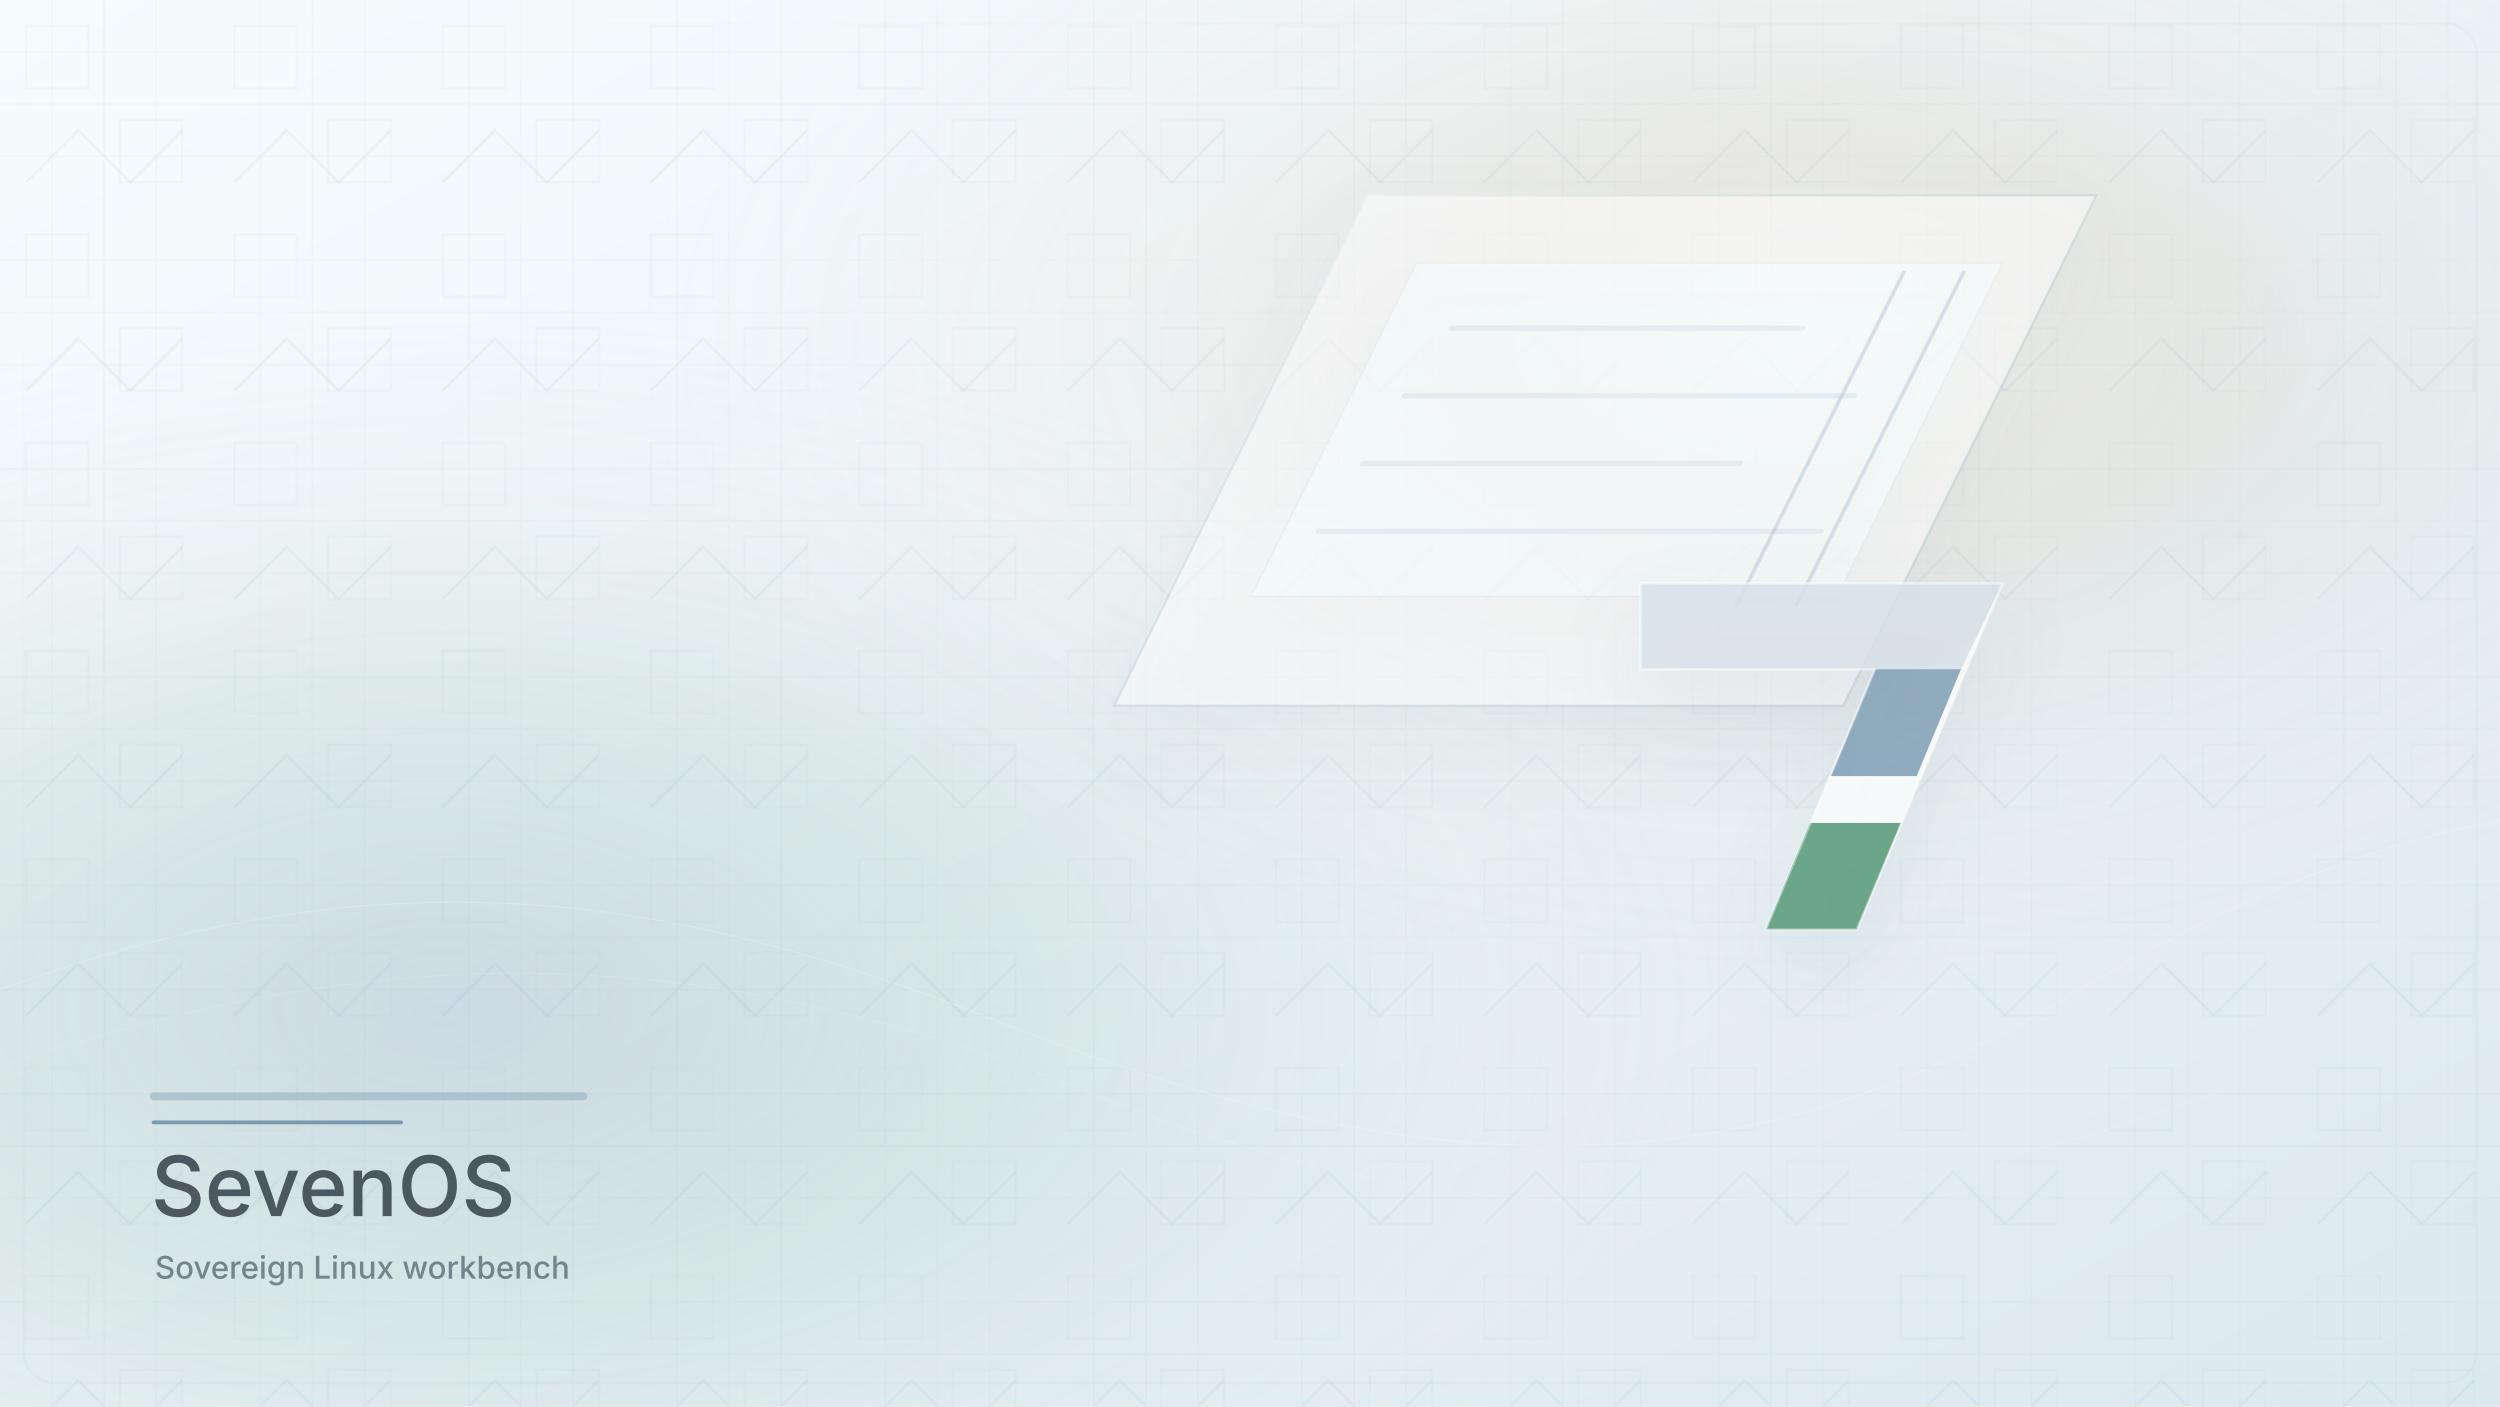
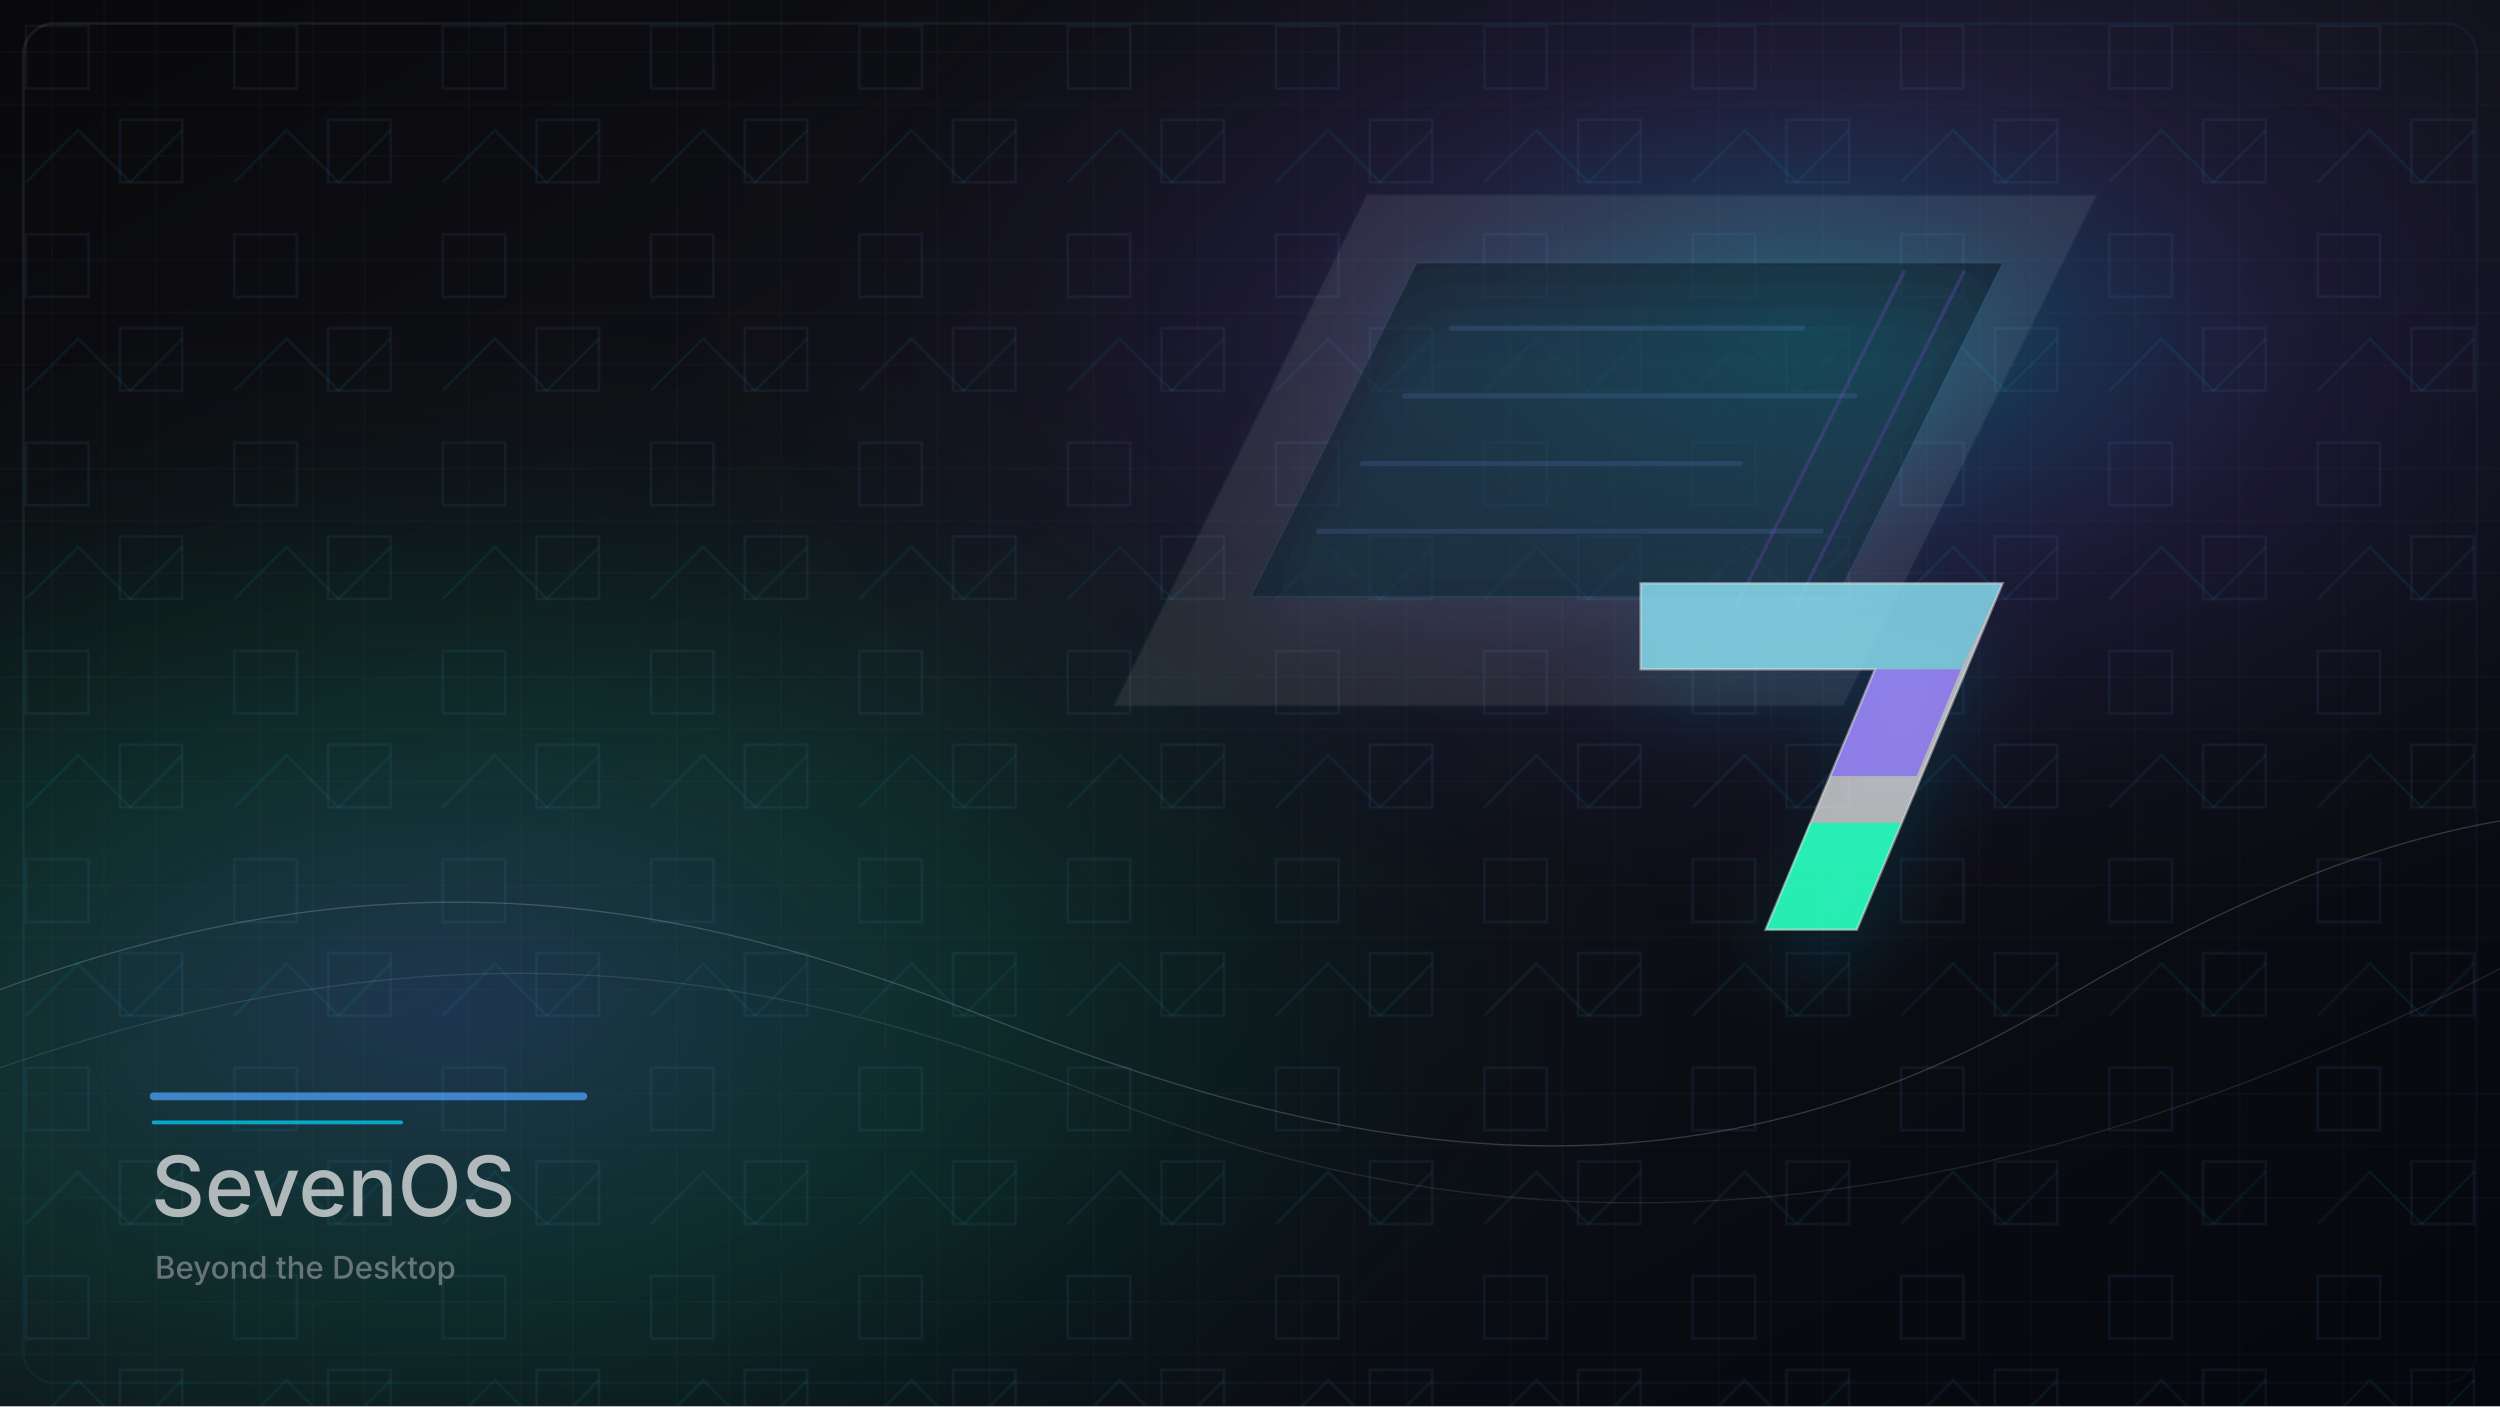
<svg xmlns="http://www.w3.org/2000/svg" viewBox="0 0 1920 1080" role="img" aria-labelledby="title desc">
  <defs>
    <linearGradient id="base" x1="0" y1="0" x2="1" y2="1">
-       <stop offset="0%" stop-color="#f6fbfe" />
-       <stop offset="42%" stop-color="#eef4f8" />
-       <stop offset="100%" stop-color="#dbe9ef" />
+       <stop offset="0%" stop-color="#09090B" />
+       <stop offset="42%" stop-color="#12131A" />
+       <stop offset="100%" stop-color="#05070D" />
    </linearGradient>
    <radialGradient id="brassLight" cx="72%" cy="24%" r="48%">
-       <stop offset="0%" stop-color="#ffffff" stop-opacity=".42" />
-       <stop offset="42%" stop-color="#b89a62" stop-opacity=".08" />
-       <stop offset="100%" stop-color="#f6fbfe" stop-opacity="0" />
+       <stop offset="0%" stop-color="#00D4FF" stop-opacity=".34" />
+       <stop offset="42%" stop-color="#7A5CFF" stop-opacity=".12" />
+       <stop offset="100%" stop-color="#09090B" stop-opacity="0" />
    </radialGradient>
    <radialGradient id="coolDepth" cx="18%" cy="72%" r="52%">
-       <stop offset="0%" stop-color="#567f9d" stop-opacity=".22" />
-       <stop offset="46%" stop-color="#3f8b65" stop-opacity=".10" />
-       <stop offset="100%" stop-color="#f6fbfe" stop-opacity="0" />
+       <stop offset="0%" stop-color="#4DA3FF" stop-opacity=".24" />
+       <stop offset="46%" stop-color="#00FFB3" stop-opacity=".10" />
+       <stop offset="100%" stop-color="#09090B" stop-opacity="0" />
    </radialGradient>
    <linearGradient id="metalEdge" x1="0" y1="0" x2="1" y2="1">
-       <stop offset="0%" stop-color="#ffffff" stop-opacity=".76" />
-       <stop offset="44%" stop-color="#9fb8c6" stop-opacity=".54" />
-       <stop offset="100%" stop-color="#567f9d" stop-opacity=".28" />
+       <stop offset="0%" stop-color="#EDEDED" stop-opacity=".62" />
+       <stop offset="44%" stop-color="#00D4FF" stop-opacity=".40" />
+       <stop offset="100%" stop-color="#7A5CFF" stop-opacity=".28" />
    </linearGradient>
    <pattern id="architectural" width="160" height="160" patternUnits="userSpaceOnUse">
-       <path d="M0 40h160M0 80h160M0 120h160M40 0v160M80 0v160M120 0v160" stroke="#7c8c94" stroke-width="1" opacity=".055" />
-       <path d="M20 20h48v48H20zM92 92h48v48H92z" fill="none" stroke="#9fb8c6" stroke-width="2" opacity=".08" />
-       <path d="M20 140l40-40 40 40 40-40" fill="none" stroke="#567f9d" stroke-width="2" opacity=".075" />
+       <path d="M0 40h160M0 80h160M0 120h160M40 0v160M80 0v160M120 0v160" stroke="#8A8F98" stroke-width="1" opacity=".06" />
+       <path d="M20 20h48v48H20zM92 92h48v48H92z" fill="none" stroke="#4DA3FF" stroke-width="2" opacity=".10" />
+       <path d="M20 140l40-40 40 40 40-40" fill="none" stroke="#00D4FF" stroke-width="2" opacity=".09" />
    </pattern>
    <filter id="panelShadow" x="-30%" y="-30%" width="160%" height="160%">
-       <feDropShadow dx="0" dy="28" stdDeviation="30" flood-color="#7c8c94" flood-opacity=".14" />
+       <feDropShadow dx="0" dy="28" stdDeviation="30" flood-color="#00D4FF" flood-opacity=".14" />
    </filter>
  </defs>
  <rect width="1920" height="1080" fill="url(#base)" />
  <rect width="1920" height="1080" fill="url(#brassLight)" />
  <rect width="1920" height="1080" fill="url(#coolDepth)" />
  <rect width="1920" height="1080" fill="url(#architectural)" opacity=".82" />
  <g opacity=".18" stroke="#ffffff" stroke-width="1">
    <path d="M0 760C300 650 520 688 760 782s520 168 820-12 478-168 620-106" fill="none" />
    <path d="M0 820C330 706 580 736 850 844s612 134 1070-100" fill="none" opacity=".55" />
  </g>
  <g transform="translate(1050 150) skewX(-13)" filter="url(#panelShadow)">
-     <path d="M0 0h560l-104 392H-104z" fill="#ffffff" opacity=".48" stroke="url(#metalEdge)" stroke-width="2" />
-     <path d="M50 52h450l-68 256H-18z" fill="#f7fcff" opacity=".46" stroke="#7c8c94" stroke-opacity=".16" />
-     <path d="M88 102h270M64 154h346M44 206h290M22 258h386" stroke="#9fb8c6" stroke-width="4" opacity=".18" stroke-linecap="round" />
-     <path d="M426 58l-70 258M472 58l-70 258" stroke="#567f9d" stroke-width="3" opacity=".20" />
+     <path d="M0 0h560l-104 392H-104z" fill="#ffffff" opacity=".08" stroke="url(#metalEdge)" stroke-width="2" />
+     <path d="M50 52h450l-68 256H-18z" fill="#12131A" opacity=".54" stroke="#00D4FF" stroke-opacity=".18" />
+     <path d="M88 102h270M64 154h346M44 206h290M22 258h386" stroke="#4DA3FF" stroke-width="4" opacity=".18" stroke-linecap="round" />
+     <path d="M426 58l-70 258M472 58l-70 258" stroke="#7A5CFF" stroke-width="3" opacity=".24" />
  </g>
  <g transform="translate(1260 448)" filter="url(#panelShadow)">
-     <path d="M0 0h278l-112 266h-70l84-200H0z" fill="#ffffff" opacity=".72" />
-     <path d="M0 0h278l-32 66H0z" fill="#9fb8c6" opacity=".34" />
-     <path d="M96 266h70l34-82h-70z" fill="#3f8b65" opacity=".76" />
-     <path d="M180 66h66l-34 82h-66z" fill="#567f9d" opacity=".64" />
-     <path d="M0 0h278l-112 266h-70l84-200H0z" fill="none" stroke="#ffffff" stroke-opacity=".42" stroke-width="2" />
+     <path d="M0 0h278l-112 266h-70l84-200H0z" fill="#EDEDED" opacity=".72" />
+     <path d="M0 0h278l-32 66H0z" fill="#00D4FF" opacity=".34" />
+     <path d="M96 266h70l34-82h-70z" fill="#00FFB3" opacity=".76" />
+     <path d="M180 66h66l-34 82h-66z" fill="#7A5CFF" opacity=".64" />
+     <path d="M0 0h278l-112 266h-70l84-200H0z" fill="none" stroke="#EDEDED" stroke-opacity=".42" stroke-width="2" />
  </g>
  <g opacity=".72">
-     <path d="M118 842h330" stroke="#9fb8c6" stroke-width="6" stroke-linecap="round" />
-     <path d="M118 862h190" stroke="#567f9d" stroke-width="3" stroke-linecap="round" />
-     <text x="116" y="934" fill="#17232b" font-family="SF Pro Rounded, SF Pro Display, SF UI Display, sans-serif" font-size="64" font-weight="500">SevenOS</text>
-     <text x="119" y="982" fill="#4d606a" font-family="SF Pro Text, SF UI Text, San Francisco, sans-serif" font-size="24" font-weight="500">Sovereign Linux workbench</text>
+     <path d="M118 842h330" stroke="#4DA3FF" stroke-width="6" stroke-linecap="round" />
+     <path d="M118 862h190" stroke="#00D4FF" stroke-width="3" stroke-linecap="round" />
+     <text x="116" y="934" fill="#EDEDED" font-family="SF Pro Rounded, SF Pro Display, SF UI Display, sans-serif" font-size="64" font-weight="500">SevenOS</text>
+     <text x="119" y="982" fill="#8A8F98" font-family="SF Pro Text, SF UI Text, San Francisco, sans-serif" font-size="24" font-weight="500">Beyond the Desktop</text>
  </g>
  <rect x="18" y="18" width="1884" height="1044" rx="24" fill="none" stroke="url(#metalEdge)" stroke-opacity=".14" stroke-width="2" />
</svg>
